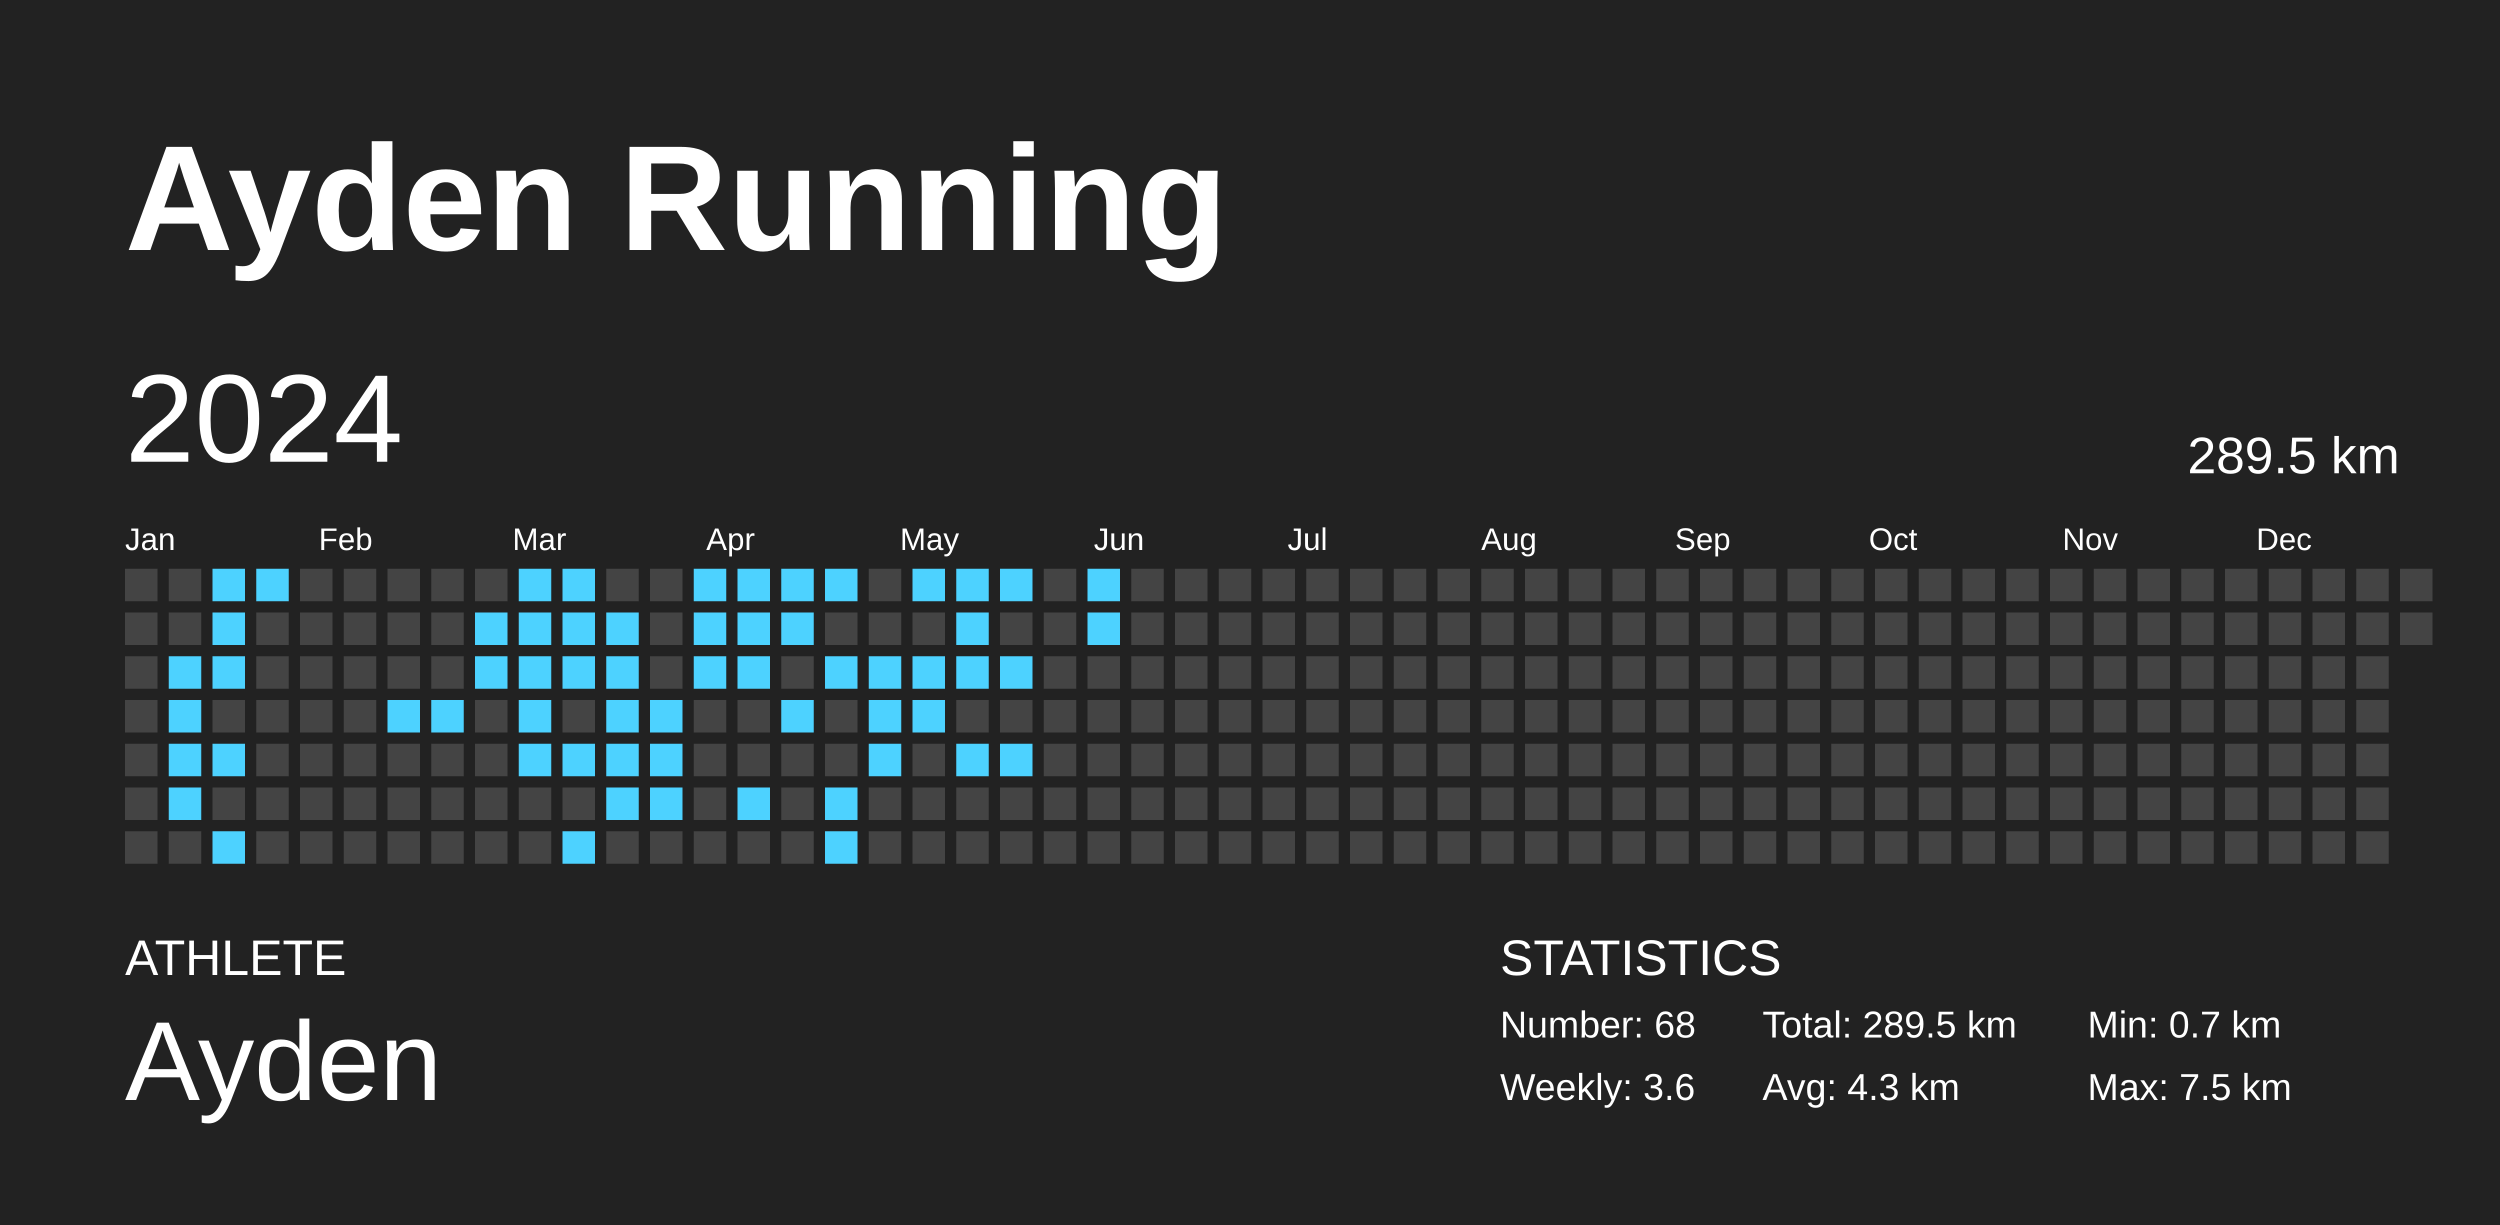
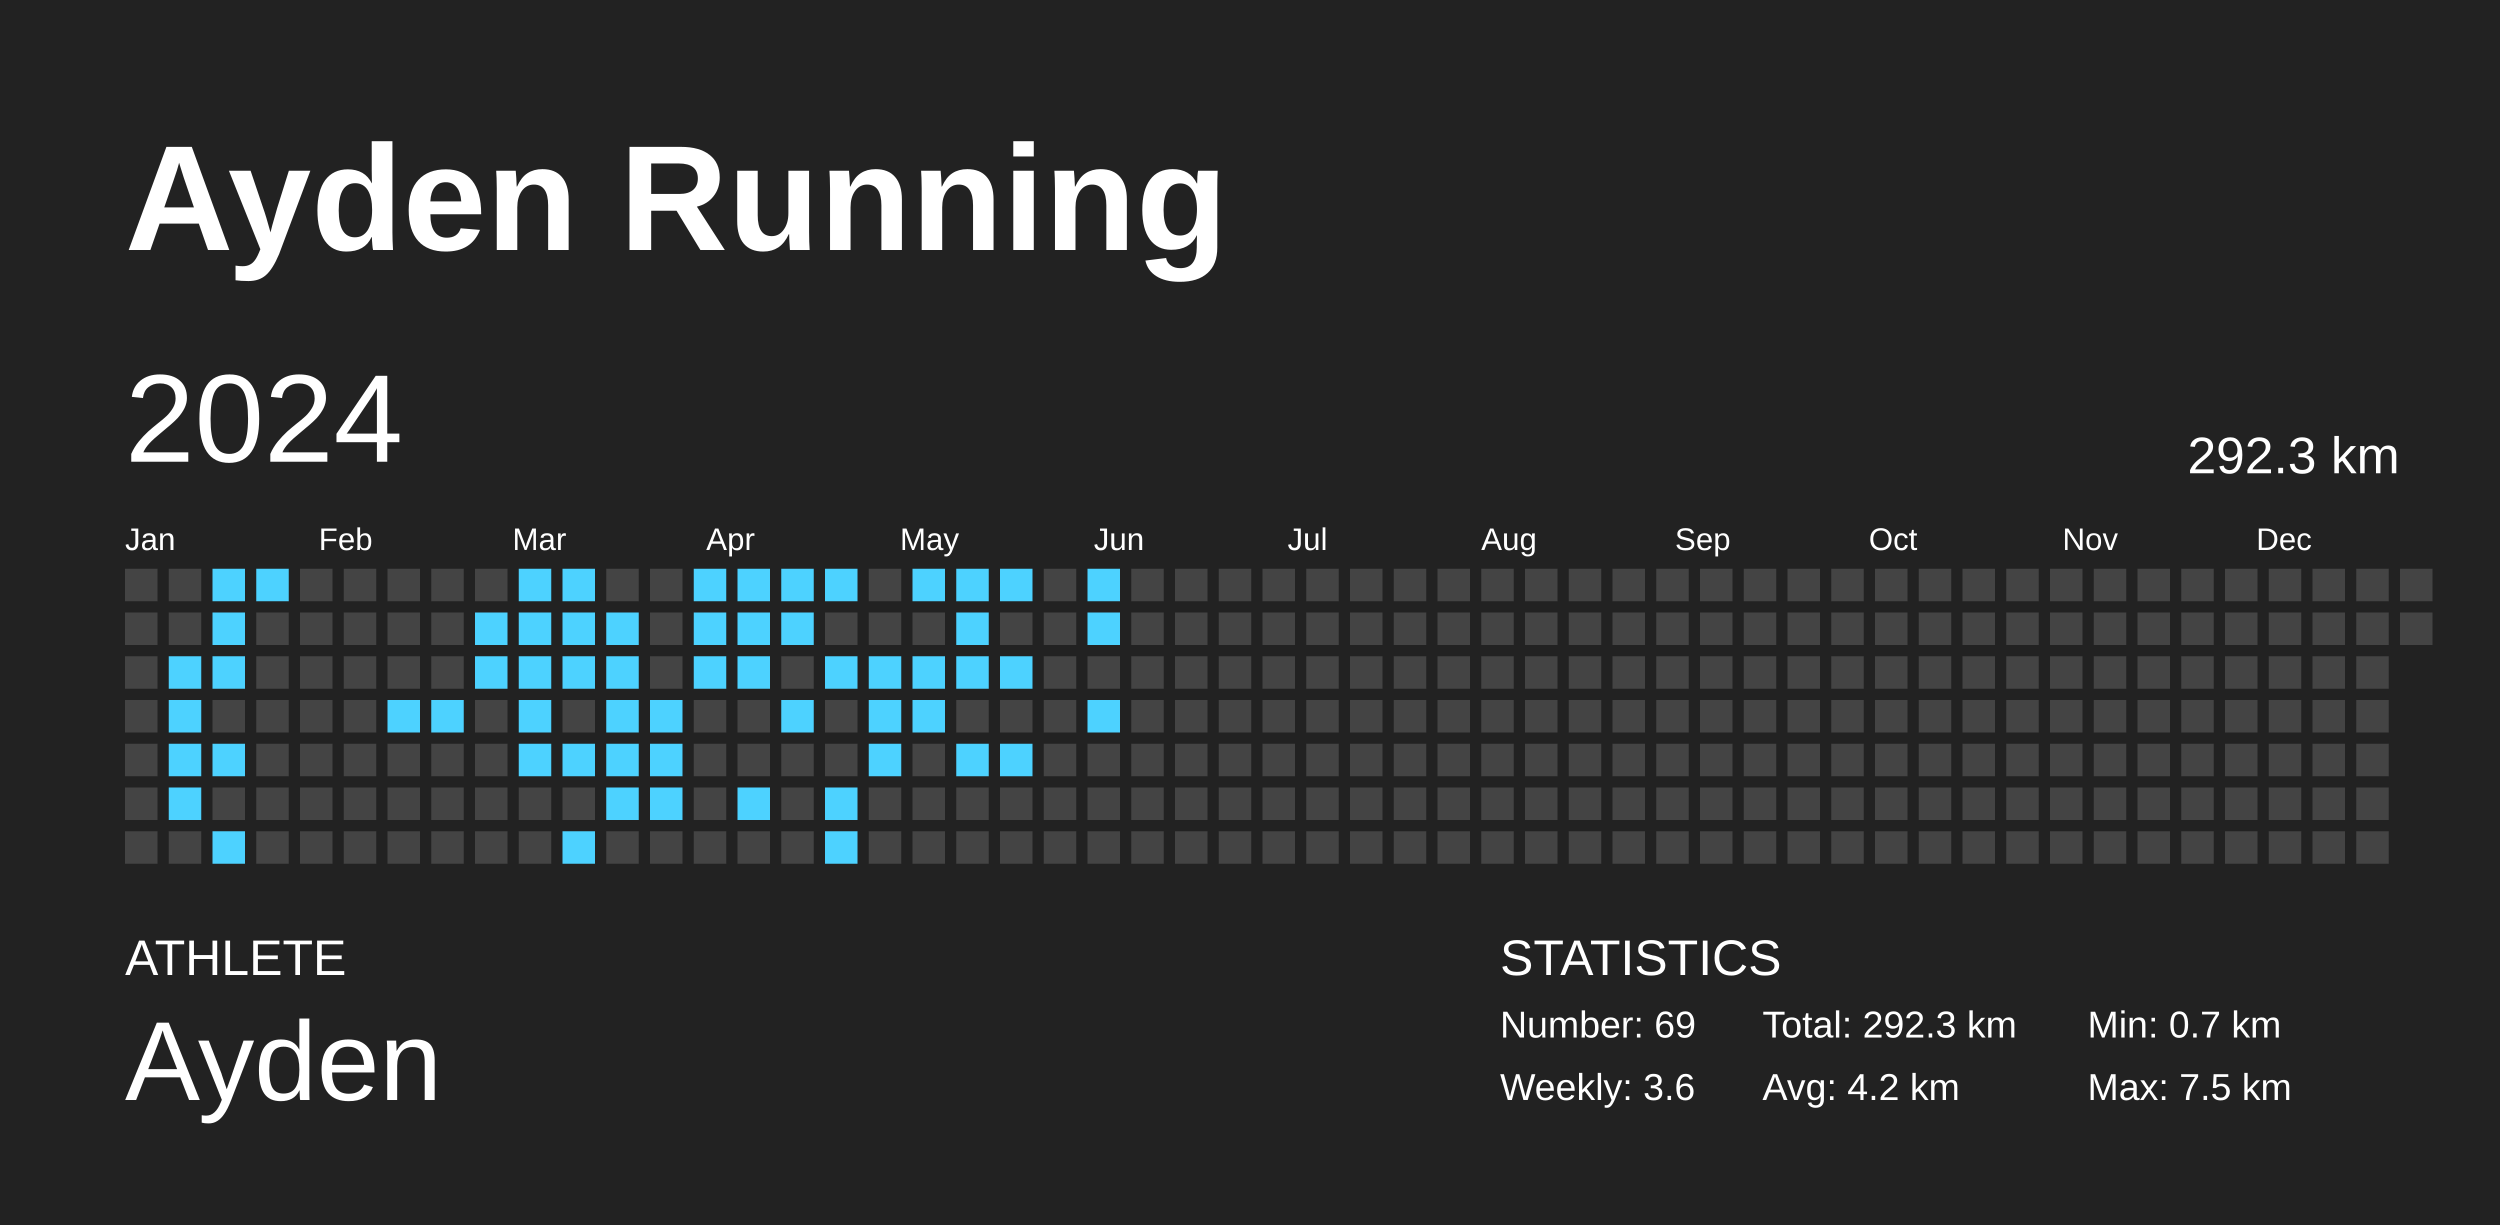
<svg xmlns="http://www.w3.org/2000/svg" baseProfile="full" height="98mm" version="1.1" viewBox="0,0,200,98" width="200mm">
  <defs />
  <rect fill="#222222" height="98" width="200" x="0" y="0" />
  <text fill="#FFFFFF" style="font-size:12px; font-family:Arial; font-weight:bold;" x="10" y="20">Ayden Running</text>
  <text fill="#FFFFFF" style="font-size:4px; font-family:Arial" x="10" y="78">ATHLETE</text>
  <text fill="#FFFFFF" style="font-size:9px; font-family:Arial" x="10" y="88">Ayden</text>
  <text fill="#FFFFFF" style="font-size:4px; font-family:Arial" x="120" y="78">STATISTICS</text>
-   <text fill="#FFFFFF" style="font-size:3px; font-family:Arial" x="120" y="83">Number: 68</text>
+   <text fill="#FFFFFF" style="font-size:3px; font-family:Arial" x="120" y="83">Number: 69</text>
  <text fill="#FFFFFF" style="font-size:3px; font-family:Arial" x="120" y="88">Weekly: 3.6</text>
-   <text fill="#FFFFFF" style="font-size:3px; font-family:Arial" x="141" y="83">Total: 289.5 km</text>
-   <text fill="#FFFFFF" style="font-size:3px; font-family:Arial" x="141" y="88">Avg: 4.3 km</text>
+   <text fill="#FFFFFF" style="font-size:3px; font-family:Arial" x="141" y="83">Total: 292.3 km</text>
+   <text fill="#FFFFFF" style="font-size:3px; font-family:Arial" x="141" y="88">Avg: 4.2 km</text>
  <text fill="#FFFFFF" style="font-size:3px; font-family:Arial" x="167" y="83">Min: 0.7 km</text>
  <text fill="#FFFFFF" style="font-size:3px; font-family:Arial" x="167" y="88">Max: 7.5 km</text>
  <text dominant-baseline="hanging" fill="#FFFFFF" style="font-size:10.0px; font-family:Arial;" x="10" y="30">2024</text>
-   <text dominant-baseline="hanging" fill="#FFFFFF" style="font-size:4.125px; font-family:Arial;" x="175" y="35">289.5 km</text>
+   <text dominant-baseline="hanging" fill="#FFFFFF" style="font-size:4.125px; font-family:Arial;" x="175" y="35">292.3 km</text>
  <text fill="#FFFFFF" style="font-size:2.5px; font-family:Arial" x="10.0" y="44">Jan</text>
  <text fill="#FFFFFF" style="font-size:2.5px; font-family:Arial" x="25.5" y="44">Feb</text>
  <text fill="#FFFFFF" style="font-size:2.5px; font-family:Arial" x="41.0" y="44">Mar</text>
  <text fill="#FFFFFF" style="font-size:2.5px; font-family:Arial" x="56.5" y="44">Apr</text>
  <text fill="#FFFFFF" style="font-size:2.5px; font-family:Arial" x="72.0" y="44">May</text>
  <text fill="#FFFFFF" style="font-size:2.5px; font-family:Arial" x="87.5" y="44">Jun</text>
  <text fill="#FFFFFF" style="font-size:2.5px; font-family:Arial" x="103.0" y="44">Jul</text>
  <text fill="#FFFFFF" style="font-size:2.5px; font-family:Arial" x="118.5" y="44">Aug</text>
  <text fill="#FFFFFF" style="font-size:2.5px; font-family:Arial" x="134.0" y="44">Sep</text>
  <text fill="#FFFFFF" style="font-size:2.5px; font-family:Arial" x="149.5" y="44">Oct</text>
  <text fill="#FFFFFF" style="font-size:2.5px; font-family:Arial" x="165.0" y="44">Nov</text>
  <text fill="#FFFFFF" style="font-size:2.5px; font-family:Arial" x="180.5" y="44">Dec</text>
  <rect fill="#444444" height="2.6" width="2.6" x="10.0" y="45.5" />
  <rect fill="#444444" height="2.6" width="2.6" x="10.0" y="49.0" />
  <rect fill="#444444" height="2.6" width="2.6" x="10.0" y="52.5" />
  <rect fill="#444444" height="2.6" width="2.6" x="10.0" y="56.0" />
  <rect fill="#444444" height="2.6" width="2.6" x="10.0" y="59.5" />
  <rect fill="#444444" height="2.6" width="2.6" x="10.0" y="63.0" />
  <rect fill="#444444" height="2.6" width="2.6" x="10.0" y="66.5" />
  <rect fill="#444444" height="2.6" width="2.6" x="13.5" y="45.5" />
  <rect fill="#444444" height="2.6" width="2.6" x="13.5" y="49.0" />
  <rect fill="#4dd2ff" height="2.6" width="2.6" x="13.5" y="52.5" />
  <rect fill="#4dd2ff" height="2.6" width="2.6" x="13.5" y="56.0" />
  <rect fill="#4dd2ff" height="2.6" width="2.6" x="13.5" y="59.5" />
  <rect fill="#4dd2ff" height="2.6" width="2.6" x="13.5" y="63.0" />
  <rect fill="#444444" height="2.6" width="2.6" x="13.5" y="66.5" />
  <rect fill="#4dd2ff" height="2.6" width="2.6" x="17.0" y="45.5" />
  <rect fill="#4dd2ff" height="2.6" width="2.6" x="17.0" y="49.0" />
  <rect fill="#4dd2ff" height="2.6" width="2.6" x="17.0" y="52.5" />
  <rect fill="#444444" height="2.6" width="2.6" x="17.0" y="56.0" />
  <rect fill="#4dd2ff" height="2.6" width="2.6" x="17.0" y="59.5" />
  <rect fill="#444444" height="2.6" width="2.6" x="17.0" y="63.0" />
  <rect fill="#4dd2ff" height="2.6" width="2.6" x="17.0" y="66.5" />
  <rect fill="#4dd2ff" height="2.6" width="2.6" x="20.5" y="45.5" />
  <rect fill="#444444" height="2.6" width="2.6" x="20.5" y="49.0" />
  <rect fill="#444444" height="2.6" width="2.6" x="20.5" y="52.5" />
  <rect fill="#444444" height="2.6" width="2.6" x="20.5" y="56.0" />
  <rect fill="#444444" height="2.6" width="2.6" x="20.5" y="59.5" />
  <rect fill="#444444" height="2.6" width="2.6" x="20.5" y="63.0" />
  <rect fill="#444444" height="2.6" width="2.6" x="20.5" y="66.5" />
  <rect fill="#444444" height="2.6" width="2.6" x="24.0" y="45.5" />
  <rect fill="#444444" height="2.6" width="2.6" x="24.0" y="49.0" />
  <rect fill="#444444" height="2.6" width="2.6" x="24.0" y="52.5" />
  <rect fill="#444444" height="2.6" width="2.6" x="24.0" y="56.0" />
  <rect fill="#444444" height="2.6" width="2.6" x="24.0" y="59.5" />
  <rect fill="#444444" height="2.6" width="2.6" x="24.0" y="63.0" />
  <rect fill="#444444" height="2.6" width="2.6" x="24.0" y="66.5" />
  <rect fill="#444444" height="2.6" width="2.6" x="27.5" y="45.5" />
  <rect fill="#444444" height="2.6" width="2.6" x="27.5" y="49.0" />
  <rect fill="#444444" height="2.6" width="2.6" x="27.5" y="52.5" />
  <rect fill="#444444" height="2.6" width="2.6" x="27.5" y="56.0" />
  <rect fill="#444444" height="2.6" width="2.6" x="27.5" y="59.5" />
  <rect fill="#444444" height="2.6" width="2.6" x="27.5" y="63.0" />
  <rect fill="#444444" height="2.6" width="2.6" x="27.5" y="66.5" />
  <rect fill="#444444" height="2.6" width="2.6" x="31.0" y="45.5" />
  <rect fill="#444444" height="2.6" width="2.6" x="31.0" y="49.0" />
  <rect fill="#444444" height="2.6" width="2.6" x="31.0" y="52.5" />
  <rect fill="#4dd2ff" height="2.6" width="2.6" x="31.0" y="56.0" />
  <rect fill="#444444" height="2.6" width="2.6" x="31.0" y="59.5" />
  <rect fill="#444444" height="2.6" width="2.6" x="31.0" y="63.0" />
  <rect fill="#444444" height="2.6" width="2.6" x="31.0" y="66.5" />
  <rect fill="#444444" height="2.6" width="2.6" x="34.5" y="45.5" />
  <rect fill="#444444" height="2.6" width="2.6" x="34.5" y="49.0" />
  <rect fill="#444444" height="2.6" width="2.6" x="34.5" y="52.5" />
  <rect fill="#4dd2ff" height="2.6" width="2.6" x="34.5" y="56.0" />
  <rect fill="#444444" height="2.6" width="2.6" x="34.5" y="59.5" />
  <rect fill="#444444" height="2.6" width="2.6" x="34.5" y="63.0" />
  <rect fill="#444444" height="2.6" width="2.6" x="34.5" y="66.5" />
  <rect fill="#444444" height="2.6" width="2.6" x="38.0" y="45.5" />
  <rect fill="#4dd2ff" height="2.6" width="2.6" x="38.0" y="49.0" />
  <rect fill="#4dd2ff" height="2.6" width="2.6" x="38.0" y="52.5" />
  <rect fill="#444444" height="2.6" width="2.6" x="38.0" y="56.0" />
  <rect fill="#444444" height="2.6" width="2.6" x="38.0" y="59.5" />
  <rect fill="#444444" height="2.6" width="2.6" x="38.0" y="63.0" />
  <rect fill="#444444" height="2.6" width="2.6" x="38.0" y="66.5" />
  <rect fill="#4dd2ff" height="2.6" width="2.6" x="41.5" y="45.5" />
  <rect fill="#4dd2ff" height="2.6" width="2.6" x="41.5" y="49.0" />
  <rect fill="#4dd2ff" height="2.6" width="2.6" x="41.5" y="52.5" />
  <rect fill="#4dd2ff" height="2.6" width="2.6" x="41.5" y="56.0" />
  <rect fill="#4dd2ff" height="2.6" width="2.6" x="41.5" y="59.5" />
  <rect fill="#444444" height="2.6" width="2.6" x="41.5" y="63.0" />
  <rect fill="#444444" height="2.6" width="2.6" x="41.5" y="66.5" />
  <rect fill="#4dd2ff" height="2.6" width="2.6" x="45.0" y="45.5" />
  <rect fill="#4dd2ff" height="2.6" width="2.6" x="45.0" y="49.0" />
  <rect fill="#4dd2ff" height="2.6" width="2.6" x="45.0" y="52.5" />
  <rect fill="#444444" height="2.6" width="2.6" x="45.0" y="56.0" />
  <rect fill="#4dd2ff" height="2.6" width="2.6" x="45.0" y="59.5" />
  <rect fill="#444444" height="2.6" width="2.6" x="45.0" y="63.0" />
  <rect fill="#4dd2ff" height="2.6" width="2.6" x="45.0" y="66.5" />
  <rect fill="#444444" height="2.6" width="2.6" x="48.5" y="45.5" />
  <rect fill="#4dd2ff" height="2.6" width="2.6" x="48.5" y="49.0" />
  <rect fill="#4dd2ff" height="2.6" width="2.6" x="48.5" y="52.5" />
  <rect fill="#4dd2ff" height="2.6" width="2.6" x="48.5" y="56.0" />
  <rect fill="#4dd2ff" height="2.6" width="2.6" x="48.5" y="59.5" />
  <rect fill="#4dd2ff" height="2.6" width="2.6" x="48.5" y="63.0" />
  <rect fill="#444444" height="2.6" width="2.6" x="48.5" y="66.5" />
  <rect fill="#444444" height="2.6" width="2.6" x="52.0" y="45.5" />
  <rect fill="#444444" height="2.6" width="2.6" x="52.0" y="49.0" />
  <rect fill="#444444" height="2.6" width="2.6" x="52.0" y="52.5" />
  <rect fill="#4dd2ff" height="2.6" width="2.6" x="52.0" y="56.0" />
  <rect fill="#4dd2ff" height="2.6" width="2.6" x="52.0" y="59.5" />
  <rect fill="#4dd2ff" height="2.6" width="2.6" x="52.0" y="63.0" />
  <rect fill="#444444" height="2.6" width="2.6" x="52.0" y="66.5" />
  <rect fill="#4dd2ff" height="2.6" width="2.6" x="55.5" y="45.5" />
  <rect fill="#4dd2ff" height="2.6" width="2.6" x="55.5" y="49.0" />
  <rect fill="#4dd2ff" height="2.6" width="2.6" x="55.5" y="52.5" />
  <rect fill="#444444" height="2.6" width="2.6" x="55.5" y="56.0" />
  <rect fill="#444444" height="2.6" width="2.6" x="55.5" y="59.5" />
  <rect fill="#444444" height="2.6" width="2.6" x="55.5" y="63.0" />
  <rect fill="#444444" height="2.6" width="2.6" x="55.5" y="66.5" />
  <rect fill="#4dd2ff" height="2.6" width="2.6" x="59.0" y="45.5" />
  <rect fill="#4dd2ff" height="2.6" width="2.6" x="59.0" y="49.0" />
  <rect fill="#4dd2ff" height="2.6" width="2.6" x="59.0" y="52.5" />
  <rect fill="#444444" height="2.6" width="2.6" x="59.0" y="56.0" />
  <rect fill="#444444" height="2.6" width="2.6" x="59.0" y="59.5" />
  <rect fill="#4dd2ff" height="2.6" width="2.6" x="59.0" y="63.0" />
  <rect fill="#444444" height="2.6" width="2.6" x="59.0" y="66.5" />
  <rect fill="#4dd2ff" height="2.6" width="2.6" x="62.5" y="45.5" />
  <rect fill="#4dd2ff" height="2.6" width="2.6" x="62.5" y="49.0" />
  <rect fill="#444444" height="2.6" width="2.6" x="62.5" y="52.5" />
  <rect fill="#4dd2ff" height="2.6" width="2.6" x="62.5" y="56.0" />
  <rect fill="#444444" height="2.6" width="2.6" x="62.5" y="59.5" />
  <rect fill="#444444" height="2.6" width="2.6" x="62.5" y="63.0" />
  <rect fill="#444444" height="2.6" width="2.6" x="62.5" y="66.5" />
  <rect fill="#4dd2ff" height="2.6" width="2.6" x="66.0" y="45.5" />
  <rect fill="#444444" height="2.6" width="2.6" x="66.0" y="49.0" />
  <rect fill="#4dd2ff" height="2.6" width="2.6" x="66.0" y="52.5" />
  <rect fill="#444444" height="2.6" width="2.6" x="66.0" y="56.0" />
  <rect fill="#444444" height="2.6" width="2.6" x="66.0" y="59.5" />
  <rect fill="#4dd2ff" height="2.6" width="2.6" x="66.0" y="63.0" />
  <rect fill="#4dd2ff" height="2.6" width="2.6" x="66.0" y="66.5" />
  <rect fill="#444444" height="2.6" width="2.6" x="69.5" y="45.5" />
  <rect fill="#444444" height="2.6" width="2.6" x="69.5" y="49.0" />
  <rect fill="#4dd2ff" height="2.6" width="2.6" x="69.5" y="52.5" />
  <rect fill="#4dd2ff" height="2.6" width="2.6" x="69.5" y="56.0" />
  <rect fill="#4dd2ff" height="2.6" width="2.6" x="69.5" y="59.5" />
  <rect fill="#444444" height="2.6" width="2.6" x="69.5" y="63.0" />
  <rect fill="#444444" height="2.6" width="2.6" x="69.5" y="66.5" />
  <rect fill="#4dd2ff" height="2.6" width="2.6" x="73.0" y="45.5" />
  <rect fill="#444444" height="2.6" width="2.6" x="73.0" y="49.0" />
  <rect fill="#4dd2ff" height="2.6" width="2.6" x="73.0" y="52.5" />
  <rect fill="#4dd2ff" height="2.6" width="2.6" x="73.0" y="56.0" />
  <rect fill="#444444" height="2.6" width="2.6" x="73.0" y="59.5" />
  <rect fill="#444444" height="2.6" width="2.6" x="73.0" y="63.0" />
  <rect fill="#444444" height="2.6" width="2.6" x="73.0" y="66.5" />
  <rect fill="#4dd2ff" height="2.6" width="2.6" x="76.5" y="45.5" />
  <rect fill="#4dd2ff" height="2.6" width="2.6" x="76.5" y="49.0" />
  <rect fill="#4dd2ff" height="2.6" width="2.6" x="76.5" y="52.5" />
  <rect fill="#444444" height="2.6" width="2.6" x="76.5" y="56.0" />
  <rect fill="#4dd2ff" height="2.6" width="2.6" x="76.5" y="59.5" />
  <rect fill="#444444" height="2.6" width="2.6" x="76.5" y="63.0" />
  <rect fill="#444444" height="2.6" width="2.6" x="76.5" y="66.5" />
  <rect fill="#4dd2ff" height="2.6" width="2.6" x="80.0" y="45.5" />
  <rect fill="#444444" height="2.6" width="2.6" x="80.0" y="49.0" />
  <rect fill="#4dd2ff" height="2.6" width="2.6" x="80.0" y="52.5" />
  <rect fill="#444444" height="2.6" width="2.6" x="80.0" y="56.0" />
  <rect fill="#4dd2ff" height="2.6" width="2.6" x="80.0" y="59.5" />
  <rect fill="#444444" height="2.6" width="2.6" x="80.0" y="63.0" />
  <rect fill="#444444" height="2.6" width="2.6" x="80.0" y="66.5" />
  <rect fill="#444444" height="2.6" width="2.6" x="83.5" y="45.5" />
  <rect fill="#444444" height="2.6" width="2.6" x="83.5" y="49.0" />
  <rect fill="#444444" height="2.6" width="2.6" x="83.5" y="52.5" />
  <rect fill="#444444" height="2.6" width="2.6" x="83.5" y="56.0" />
  <rect fill="#444444" height="2.6" width="2.6" x="83.5" y="59.5" />
  <rect fill="#444444" height="2.6" width="2.6" x="83.5" y="63.0" />
  <rect fill="#444444" height="2.6" width="2.6" x="83.5" y="66.5" />
  <rect fill="#4dd2ff" height="2.6" width="2.6" x="87.0" y="45.5" />
  <rect fill="#4dd2ff" height="2.6" width="2.6" x="87.0" y="49.0" />
  <rect fill="#444444" height="2.6" width="2.6" x="87.0" y="52.5" />
-   <rect fill="#444444" height="2.6" width="2.6" x="87.0" y="56.0" />
+   <rect fill="#4dd2ff" height="2.6" width="2.6" x="87.0" y="56.0" />
  <rect fill="#444444" height="2.6" width="2.6" x="87.0" y="59.5" />
  <rect fill="#444444" height="2.6" width="2.6" x="87.0" y="63.0" />
  <rect fill="#444444" height="2.6" width="2.6" x="87.0" y="66.5" />
  <rect fill="#444444" height="2.6" width="2.6" x="90.5" y="45.5" />
  <rect fill="#444444" height="2.6" width="2.6" x="90.5" y="49.0" />
  <rect fill="#444444" height="2.6" width="2.6" x="90.5" y="52.5" />
  <rect fill="#444444" height="2.6" width="2.6" x="90.5" y="56.0" />
  <rect fill="#444444" height="2.6" width="2.6" x="90.5" y="59.5" />
  <rect fill="#444444" height="2.6" width="2.6" x="90.5" y="63.0" />
  <rect fill="#444444" height="2.6" width="2.6" x="90.5" y="66.5" />
  <rect fill="#444444" height="2.6" width="2.6" x="94.0" y="45.5" />
  <rect fill="#444444" height="2.6" width="2.6" x="94.0" y="49.0" />
  <rect fill="#444444" height="2.6" width="2.6" x="94.0" y="52.5" />
  <rect fill="#444444" height="2.6" width="2.6" x="94.0" y="56.0" />
  <rect fill="#444444" height="2.6" width="2.6" x="94.0" y="59.5" />
  <rect fill="#444444" height="2.6" width="2.6" x="94.0" y="63.0" />
  <rect fill="#444444" height="2.6" width="2.6" x="94.0" y="66.5" />
  <rect fill="#444444" height="2.6" width="2.6" x="97.5" y="45.5" />
  <rect fill="#444444" height="2.6" width="2.6" x="97.5" y="49.0" />
  <rect fill="#444444" height="2.6" width="2.6" x="97.5" y="52.5" />
  <rect fill="#444444" height="2.6" width="2.6" x="97.5" y="56.0" />
  <rect fill="#444444" height="2.6" width="2.6" x="97.5" y="59.5" />
  <rect fill="#444444" height="2.6" width="2.6" x="97.5" y="63.0" />
  <rect fill="#444444" height="2.6" width="2.6" x="97.5" y="66.5" />
  <rect fill="#444444" height="2.6" width="2.6" x="101.0" y="45.5" />
  <rect fill="#444444" height="2.6" width="2.6" x="101.0" y="49.0" />
  <rect fill="#444444" height="2.6" width="2.6" x="101.0" y="52.5" />
  <rect fill="#444444" height="2.6" width="2.6" x="101.0" y="56.0" />
  <rect fill="#444444" height="2.6" width="2.6" x="101.0" y="59.5" />
  <rect fill="#444444" height="2.6" width="2.6" x="101.0" y="63.0" />
  <rect fill="#444444" height="2.6" width="2.6" x="101.0" y="66.5" />
  <rect fill="#444444" height="2.6" width="2.6" x="104.5" y="45.5" />
  <rect fill="#444444" height="2.6" width="2.6" x="104.5" y="49.0" />
  <rect fill="#444444" height="2.6" width="2.6" x="104.5" y="52.5" />
  <rect fill="#444444" height="2.6" width="2.6" x="104.5" y="56.0" />
  <rect fill="#444444" height="2.6" width="2.6" x="104.5" y="59.5" />
  <rect fill="#444444" height="2.6" width="2.6" x="104.5" y="63.0" />
  <rect fill="#444444" height="2.6" width="2.6" x="104.5" y="66.5" />
  <rect fill="#444444" height="2.6" width="2.6" x="108.0" y="45.5" />
  <rect fill="#444444" height="2.6" width="2.6" x="108.0" y="49.0" />
  <rect fill="#444444" height="2.6" width="2.6" x="108.0" y="52.5" />
  <rect fill="#444444" height="2.6" width="2.6" x="108.0" y="56.0" />
  <rect fill="#444444" height="2.6" width="2.6" x="108.0" y="59.5" />
  <rect fill="#444444" height="2.6" width="2.6" x="108.0" y="63.0" />
  <rect fill="#444444" height="2.6" width="2.6" x="108.0" y="66.5" />
  <rect fill="#444444" height="2.6" width="2.6" x="111.5" y="45.5" />
  <rect fill="#444444" height="2.6" width="2.6" x="111.5" y="49.0" />
  <rect fill="#444444" height="2.6" width="2.6" x="111.5" y="52.5" />
  <rect fill="#444444" height="2.6" width="2.6" x="111.5" y="56.0" />
  <rect fill="#444444" height="2.6" width="2.6" x="111.5" y="59.5" />
  <rect fill="#444444" height="2.6" width="2.6" x="111.5" y="63.0" />
  <rect fill="#444444" height="2.6" width="2.6" x="111.5" y="66.5" />
  <rect fill="#444444" height="2.6" width="2.6" x="115.0" y="45.5" />
  <rect fill="#444444" height="2.6" width="2.6" x="115.0" y="49.0" />
  <rect fill="#444444" height="2.6" width="2.6" x="115.0" y="52.5" />
  <rect fill="#444444" height="2.6" width="2.6" x="115.0" y="56.0" />
  <rect fill="#444444" height="2.6" width="2.6" x="115.0" y="59.5" />
  <rect fill="#444444" height="2.6" width="2.6" x="115.0" y="63.0" />
  <rect fill="#444444" height="2.6" width="2.6" x="115.0" y="66.5" />
  <rect fill="#444444" height="2.6" width="2.6" x="118.5" y="45.5" />
  <rect fill="#444444" height="2.6" width="2.6" x="118.5" y="49.0" />
  <rect fill="#444444" height="2.6" width="2.6" x="118.5" y="52.5" />
  <rect fill="#444444" height="2.6" width="2.6" x="118.5" y="56.0" />
  <rect fill="#444444" height="2.6" width="2.6" x="118.5" y="59.5" />
  <rect fill="#444444" height="2.6" width="2.6" x="118.5" y="63.0" />
  <rect fill="#444444" height="2.6" width="2.6" x="118.5" y="66.5" />
  <rect fill="#444444" height="2.6" width="2.6" x="122.0" y="45.5" />
  <rect fill="#444444" height="2.6" width="2.6" x="122.0" y="49.0" />
  <rect fill="#444444" height="2.6" width="2.6" x="122.0" y="52.5" />
  <rect fill="#444444" height="2.6" width="2.6" x="122.0" y="56.0" />
  <rect fill="#444444" height="2.6" width="2.6" x="122.0" y="59.5" />
  <rect fill="#444444" height="2.6" width="2.6" x="122.0" y="63.0" />
  <rect fill="#444444" height="2.6" width="2.6" x="122.0" y="66.5" />
  <rect fill="#444444" height="2.6" width="2.6" x="125.5" y="45.5" />
  <rect fill="#444444" height="2.6" width="2.6" x="125.5" y="49.0" />
  <rect fill="#444444" height="2.6" width="2.6" x="125.5" y="52.5" />
  <rect fill="#444444" height="2.6" width="2.6" x="125.5" y="56.0" />
  <rect fill="#444444" height="2.6" width="2.6" x="125.5" y="59.5" />
  <rect fill="#444444" height="2.6" width="2.6" x="125.5" y="63.0" />
  <rect fill="#444444" height="2.6" width="2.6" x="125.5" y="66.5" />
  <rect fill="#444444" height="2.6" width="2.6" x="129.0" y="45.5" />
  <rect fill="#444444" height="2.6" width="2.6" x="129.0" y="49.0" />
  <rect fill="#444444" height="2.6" width="2.6" x="129.0" y="52.5" />
  <rect fill="#444444" height="2.6" width="2.6" x="129.0" y="56.0" />
  <rect fill="#444444" height="2.6" width="2.6" x="129.0" y="59.5" />
  <rect fill="#444444" height="2.6" width="2.6" x="129.0" y="63.0" />
  <rect fill="#444444" height="2.6" width="2.6" x="129.0" y="66.5" />
  <rect fill="#444444" height="2.6" width="2.6" x="132.5" y="45.5" />
  <rect fill="#444444" height="2.6" width="2.6" x="132.5" y="49.0" />
  <rect fill="#444444" height="2.6" width="2.6" x="132.5" y="52.5" />
  <rect fill="#444444" height="2.6" width="2.6" x="132.5" y="56.0" />
  <rect fill="#444444" height="2.6" width="2.6" x="132.5" y="59.5" />
  <rect fill="#444444" height="2.6" width="2.6" x="132.5" y="63.0" />
  <rect fill="#444444" height="2.6" width="2.6" x="132.5" y="66.5" />
  <rect fill="#444444" height="2.6" width="2.6" x="136.0" y="45.5" />
  <rect fill="#444444" height="2.6" width="2.6" x="136.0" y="49.0" />
  <rect fill="#444444" height="2.6" width="2.6" x="136.0" y="52.5" />
  <rect fill="#444444" height="2.6" width="2.6" x="136.0" y="56.0" />
  <rect fill="#444444" height="2.6" width="2.6" x="136.0" y="59.5" />
  <rect fill="#444444" height="2.6" width="2.6" x="136.0" y="63.0" />
  <rect fill="#444444" height="2.6" width="2.6" x="136.0" y="66.5" />
  <rect fill="#444444" height="2.6" width="2.6" x="139.5" y="45.5" />
  <rect fill="#444444" height="2.6" width="2.6" x="139.5" y="49.0" />
  <rect fill="#444444" height="2.6" width="2.6" x="139.5" y="52.5" />
  <rect fill="#444444" height="2.6" width="2.6" x="139.5" y="56.0" />
  <rect fill="#444444" height="2.6" width="2.6" x="139.5" y="59.5" />
  <rect fill="#444444" height="2.6" width="2.6" x="139.5" y="63.0" />
  <rect fill="#444444" height="2.6" width="2.6" x="139.5" y="66.5" />
  <rect fill="#444444" height="2.6" width="2.6" x="143.0" y="45.5" />
  <rect fill="#444444" height="2.6" width="2.6" x="143.0" y="49.0" />
  <rect fill="#444444" height="2.6" width="2.6" x="143.0" y="52.5" />
  <rect fill="#444444" height="2.6" width="2.6" x="143.0" y="56.0" />
  <rect fill="#444444" height="2.6" width="2.6" x="143.0" y="59.5" />
  <rect fill="#444444" height="2.6" width="2.6" x="143.0" y="63.0" />
  <rect fill="#444444" height="2.6" width="2.6" x="143.0" y="66.5" />
  <rect fill="#444444" height="2.6" width="2.6" x="146.5" y="45.5" />
  <rect fill="#444444" height="2.6" width="2.6" x="146.5" y="49.0" />
  <rect fill="#444444" height="2.6" width="2.6" x="146.5" y="52.5" />
  <rect fill="#444444" height="2.6" width="2.6" x="146.5" y="56.0" />
  <rect fill="#444444" height="2.6" width="2.6" x="146.5" y="59.5" />
  <rect fill="#444444" height="2.6" width="2.6" x="146.5" y="63.0" />
  <rect fill="#444444" height="2.6" width="2.6" x="146.5" y="66.5" />
  <rect fill="#444444" height="2.6" width="2.6" x="150.0" y="45.5" />
  <rect fill="#444444" height="2.6" width="2.6" x="150.0" y="49.0" />
  <rect fill="#444444" height="2.6" width="2.6" x="150.0" y="52.5" />
  <rect fill="#444444" height="2.6" width="2.6" x="150.0" y="56.0" />
  <rect fill="#444444" height="2.6" width="2.6" x="150.0" y="59.5" />
  <rect fill="#444444" height="2.6" width="2.6" x="150.0" y="63.0" />
  <rect fill="#444444" height="2.6" width="2.6" x="150.0" y="66.5" />
  <rect fill="#444444" height="2.6" width="2.6" x="153.5" y="45.5" />
  <rect fill="#444444" height="2.6" width="2.6" x="153.5" y="49.0" />
  <rect fill="#444444" height="2.6" width="2.6" x="153.5" y="52.5" />
  <rect fill="#444444" height="2.6" width="2.6" x="153.5" y="56.0" />
  <rect fill="#444444" height="2.6" width="2.6" x="153.5" y="59.5" />
  <rect fill="#444444" height="2.6" width="2.6" x="153.5" y="63.0" />
  <rect fill="#444444" height="2.6" width="2.6" x="153.5" y="66.5" />
  <rect fill="#444444" height="2.6" width="2.6" x="157.0" y="45.5" />
  <rect fill="#444444" height="2.6" width="2.6" x="157.0" y="49.0" />
  <rect fill="#444444" height="2.6" width="2.6" x="157.0" y="52.5" />
  <rect fill="#444444" height="2.6" width="2.6" x="157.0" y="56.0" />
  <rect fill="#444444" height="2.6" width="2.6" x="157.0" y="59.5" />
  <rect fill="#444444" height="2.6" width="2.6" x="157.0" y="63.0" />
  <rect fill="#444444" height="2.6" width="2.6" x="157.0" y="66.5" />
  <rect fill="#444444" height="2.6" width="2.6" x="160.5" y="45.5" />
  <rect fill="#444444" height="2.6" width="2.6" x="160.5" y="49.0" />
  <rect fill="#444444" height="2.6" width="2.6" x="160.5" y="52.5" />
  <rect fill="#444444" height="2.6" width="2.6" x="160.5" y="56.0" />
  <rect fill="#444444" height="2.6" width="2.6" x="160.5" y="59.5" />
  <rect fill="#444444" height="2.6" width="2.6" x="160.5" y="63.0" />
  <rect fill="#444444" height="2.6" width="2.6" x="160.5" y="66.5" />
  <rect fill="#444444" height="2.6" width="2.6" x="164.0" y="45.5" />
  <rect fill="#444444" height="2.6" width="2.6" x="164.0" y="49.0" />
  <rect fill="#444444" height="2.6" width="2.6" x="164.0" y="52.5" />
  <rect fill="#444444" height="2.6" width="2.6" x="164.0" y="56.0" />
  <rect fill="#444444" height="2.6" width="2.6" x="164.0" y="59.5" />
  <rect fill="#444444" height="2.6" width="2.6" x="164.0" y="63.0" />
  <rect fill="#444444" height="2.6" width="2.6" x="164.0" y="66.5" />
  <rect fill="#444444" height="2.6" width="2.6" x="167.5" y="45.5" />
  <rect fill="#444444" height="2.6" width="2.6" x="167.5" y="49.0" />
  <rect fill="#444444" height="2.6" width="2.6" x="167.5" y="52.5" />
  <rect fill="#444444" height="2.6" width="2.6" x="167.5" y="56.0" />
  <rect fill="#444444" height="2.6" width="2.6" x="167.5" y="59.5" />
  <rect fill="#444444" height="2.6" width="2.6" x="167.5" y="63.0" />
  <rect fill="#444444" height="2.6" width="2.6" x="167.5" y="66.5" />
  <rect fill="#444444" height="2.6" width="2.6" x="171.0" y="45.5" />
  <rect fill="#444444" height="2.6" width="2.6" x="171.0" y="49.0" />
  <rect fill="#444444" height="2.6" width="2.6" x="171.0" y="52.5" />
  <rect fill="#444444" height="2.6" width="2.6" x="171.0" y="56.0" />
  <rect fill="#444444" height="2.6" width="2.6" x="171.0" y="59.5" />
  <rect fill="#444444" height="2.6" width="2.6" x="171.0" y="63.0" />
  <rect fill="#444444" height="2.6" width="2.6" x="171.0" y="66.5" />
  <rect fill="#444444" height="2.6" width="2.6" x="174.5" y="45.5" />
  <rect fill="#444444" height="2.6" width="2.6" x="174.5" y="49.0" />
  <rect fill="#444444" height="2.6" width="2.6" x="174.5" y="52.5" />
  <rect fill="#444444" height="2.6" width="2.6" x="174.5" y="56.0" />
  <rect fill="#444444" height="2.6" width="2.6" x="174.5" y="59.5" />
  <rect fill="#444444" height="2.6" width="2.6" x="174.5" y="63.0" />
  <rect fill="#444444" height="2.6" width="2.6" x="174.5" y="66.5" />
  <rect fill="#444444" height="2.6" width="2.6" x="178.0" y="45.5" />
  <rect fill="#444444" height="2.6" width="2.6" x="178.0" y="49.0" />
  <rect fill="#444444" height="2.6" width="2.6" x="178.0" y="52.5" />
  <rect fill="#444444" height="2.6" width="2.6" x="178.0" y="56.0" />
  <rect fill="#444444" height="2.6" width="2.6" x="178.0" y="59.5" />
  <rect fill="#444444" height="2.6" width="2.6" x="178.0" y="63.0" />
  <rect fill="#444444" height="2.6" width="2.6" x="178.0" y="66.5" />
  <rect fill="#444444" height="2.6" width="2.6" x="181.5" y="45.5" />
  <rect fill="#444444" height="2.6" width="2.6" x="181.5" y="49.0" />
  <rect fill="#444444" height="2.6" width="2.6" x="181.5" y="52.5" />
  <rect fill="#444444" height="2.6" width="2.6" x="181.5" y="56.0" />
  <rect fill="#444444" height="2.6" width="2.6" x="181.5" y="59.5" />
  <rect fill="#444444" height="2.6" width="2.6" x="181.5" y="63.0" />
  <rect fill="#444444" height="2.6" width="2.6" x="181.5" y="66.5" />
  <rect fill="#444444" height="2.6" width="2.6" x="185.0" y="45.5" />
  <rect fill="#444444" height="2.6" width="2.6" x="185.0" y="49.0" />
  <rect fill="#444444" height="2.6" width="2.6" x="185.0" y="52.5" />
  <rect fill="#444444" height="2.6" width="2.6" x="185.0" y="56.0" />
  <rect fill="#444444" height="2.6" width="2.6" x="185.0" y="59.5" />
  <rect fill="#444444" height="2.6" width="2.6" x="185.0" y="63.0" />
  <rect fill="#444444" height="2.6" width="2.6" x="185.0" y="66.5" />
  <rect fill="#444444" height="2.6" width="2.6" x="188.5" y="45.5" />
  <rect fill="#444444" height="2.6" width="2.6" x="188.5" y="49.0" />
  <rect fill="#444444" height="2.6" width="2.6" x="188.5" y="52.5" />
  <rect fill="#444444" height="2.6" width="2.6" x="188.5" y="56.0" />
  <rect fill="#444444" height="2.6" width="2.6" x="188.5" y="59.5" />
  <rect fill="#444444" height="2.6" width="2.6" x="188.5" y="63.0" />
  <rect fill="#444444" height="2.6" width="2.6" x="188.5" y="66.5" />
  <rect fill="#444444" height="2.6" width="2.6" x="192.0" y="45.5" />
  <rect fill="#444444" height="2.6" width="2.6" x="192.0" y="49.0" />
</svg>
